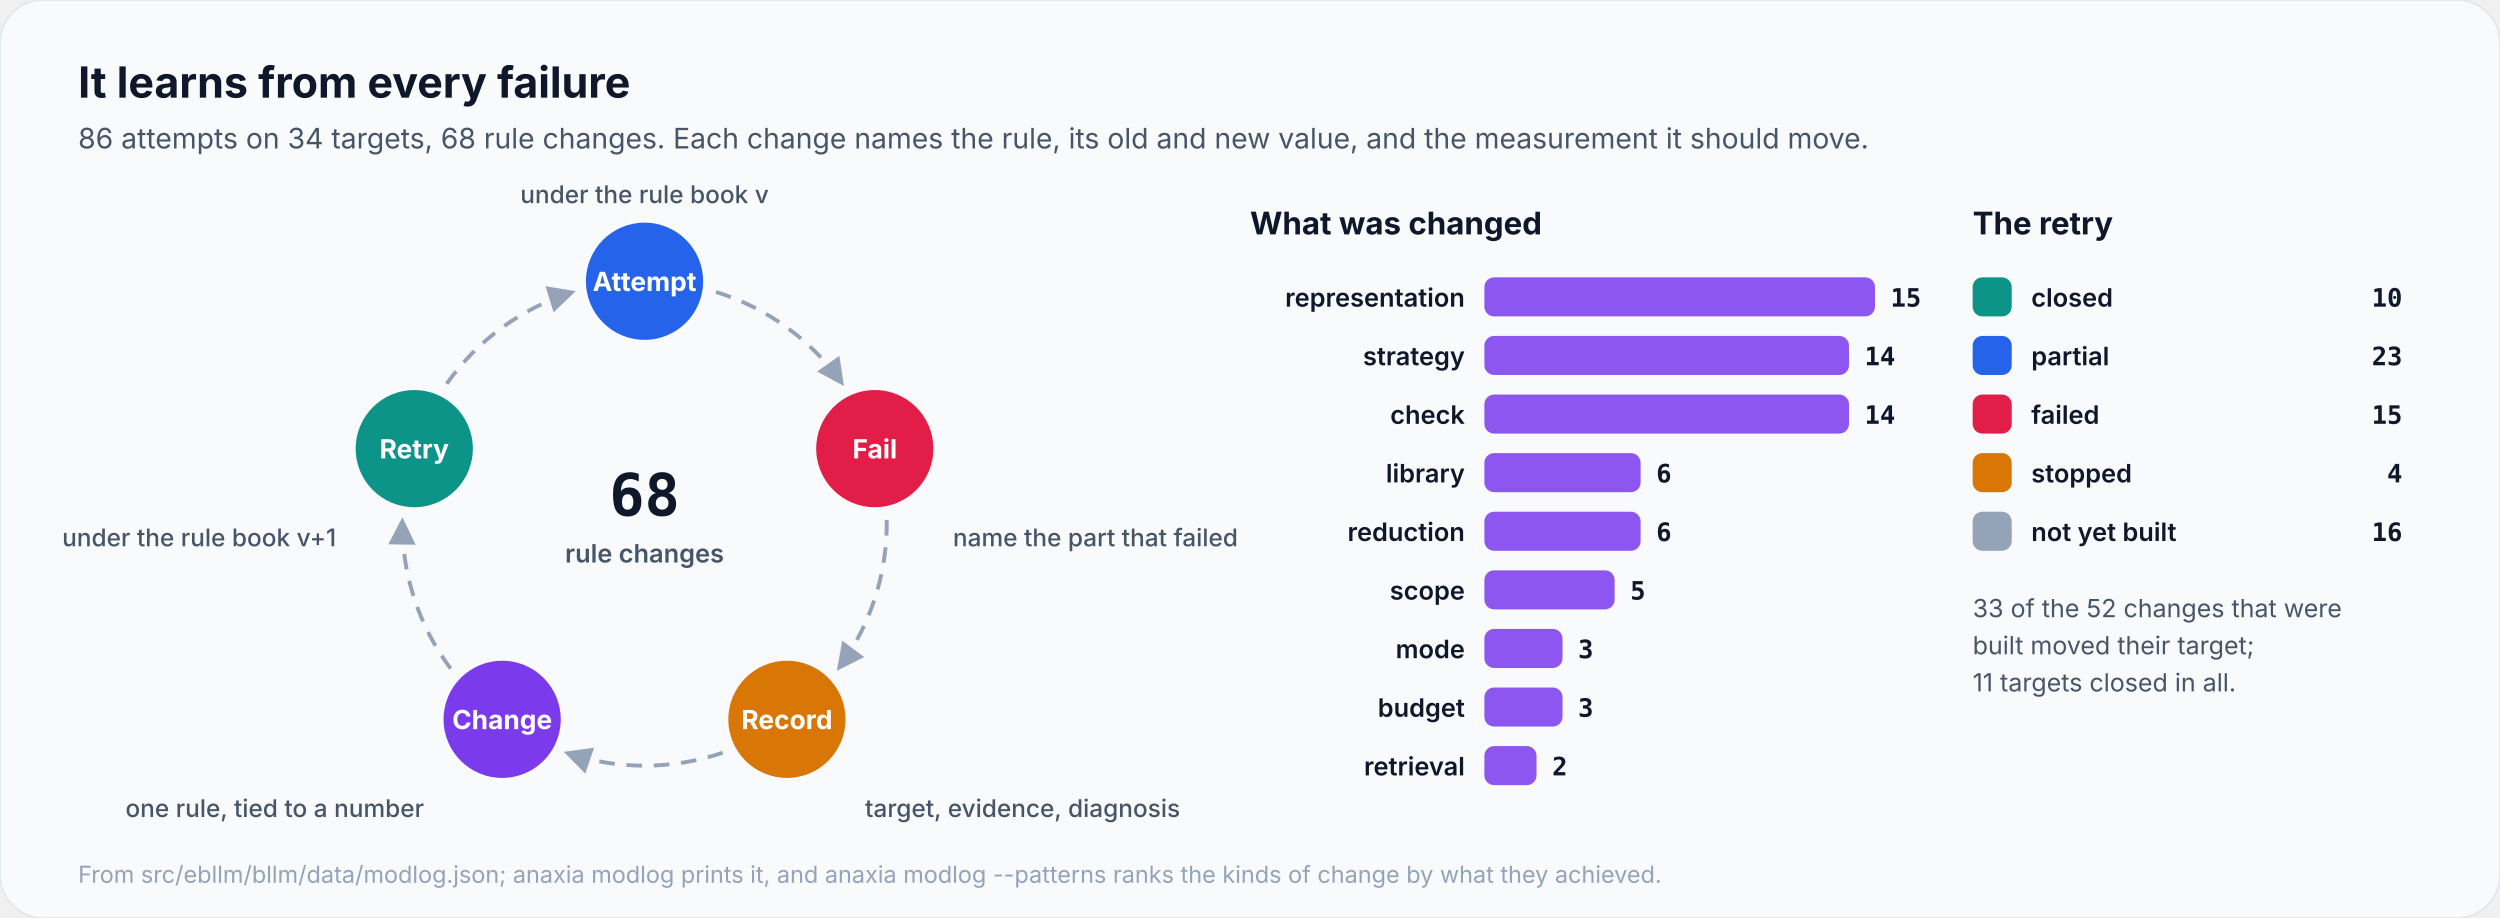
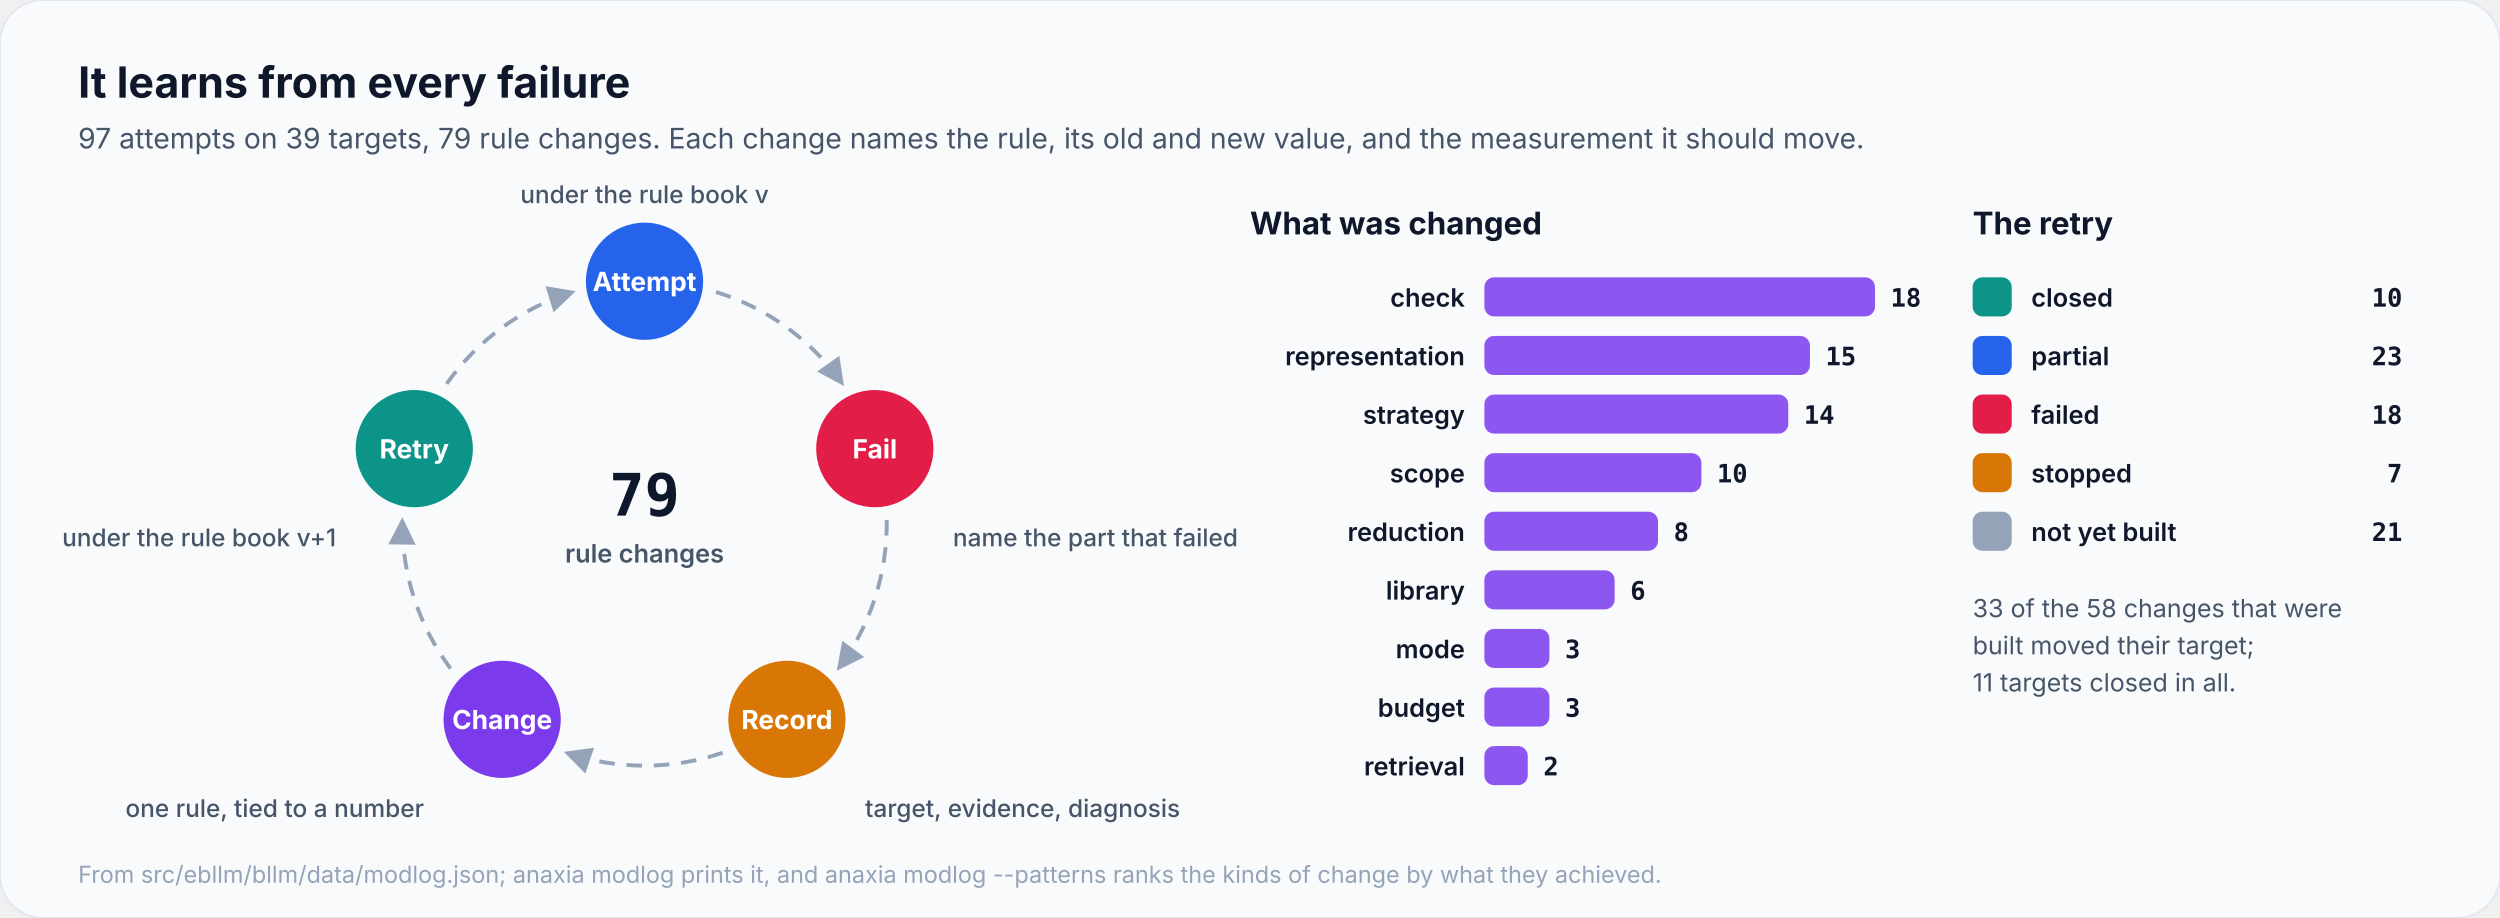
<svg xmlns="http://www.w3.org/2000/svg" viewBox="0 0 1280 470" width="1280" height="470" role="img" aria-label="The learn-from-failure loop of Anaxia and what its changes did">
  <style>@keyframes flow{to{stroke-dashoffset:-28}}@keyframes pulse{0%,100%{transform:scale(1)}50%{transform:scale(1.12)}}@keyframes rise{from{transform:scaleX(0)}to{transform:scaleX(1)}}[marker-end]{stroke-dasharray:8 6;animation:flow 1.4s linear infinite}.pulse{transform-box:fill-box;transform-origin:center;animation:pulse 2.4s ease-in-out infinite}.rise{transform-box:fill-box;transform-origin:left;animation:rise 1.8s cubic-bezier(.2,.8,.2,1) both}@keyframes draw{from{stroke-dashoffset:1}to{stroke-dashoffset:0}}.draw{stroke-dasharray:1;stroke-dashoffset:1;animation:draw 1.1s cubic-bezier(.4,0,.2,1) forwards}@keyframes orbit{to{transform:rotate(360deg)}}.orbit{transform-box:fill-box;transform-origin:center;animation:orbit 12s linear infinite}@keyframes grow{from{transform:scaleY(0)}to{transform:scaleY(1)}}.grow{transform-box:fill-box;transform-origin:bottom;animation:grow 1.6s cubic-bezier(.2,.8,.2,1) both}@keyframes fade{from{opacity:0;transform:translateY(10px)}to{opacity:1;transform:none}}.fade{animation:fade .9s cubic-bezier(.2,.8,.2,1) both}@keyframes ping{0%{opacity:.7;transform:scale(1)}100%{opacity:0;transform:scale(2.6)}}.ping{transform-box:fill-box;transform-origin:center;animation:ping 2.2s cubic-bezier(0,0,.2,1) infinite}@keyframes sweep{0%,55%{transform:translateX(-100%)}100%{transform:translateX(100%)}}.sweep{transform-box:fill-box;animation:sweep 7s ease-in-out infinite}@keyframes march{to{stroke-dashoffset:-24}}.march{stroke-dasharray:3 9;animation:march 2s linear infinite}</style>
  <style>@media (prefers-reduced-motion:reduce){*{animation:none!important}.draw{stroke-dashoffset:0!important}.ping,.sweep{display:none}}</style>
  <defs>
    <marker id="ar" viewBox="0 0 10 10" refX="9" refY="5" markerWidth="7" markerHeight="7" orient="auto-start-reverse">
      <path d="M0,0 L10,5 L0,10 z" fill="#94a3b8" />
    </marker>
  </defs>
  <rect width="1280" height="470" rx="22" fill="#f8fafc" stroke="#e2e8f0" />
  <text x="40.0" y="50.0" font-family="Inter, 'Segoe UI', Roboto, Helvetica, Arial, sans-serif" font-size="22" font-weight="700" fill="#0f172a" text-anchor="start">It learns from every failure</text>
-   <text x="40.0" y="76.0" font-family="Inter, 'Segoe UI', Roboto, Helvetica, Arial, sans-serif" font-size="14.5" font-weight="400" fill="#475569" text-anchor="start">86 attempts on 34 targets, 68 rule changes. Each change names the rule, its old and new value, and the measurement it should move.</text>
+   <text x="40.0" y="76.0" font-family="Inter, 'Segoe UI', Roboto, Helvetica, Arial, sans-serif" font-size="14.5" font-weight="400" fill="#475569" text-anchor="start">97 attempts on 39 targets, 79 rule changes. Each change names the rule, its old and new value, and the measurement it should move.</text>
  <path d="M366.6,149.5 A124,124 0 0 1 431.3,196.5" fill="none" stroke="#94a3b8" stroke-width="2" marker-end="url(#ar)" />
  <path d="M454.0,266.2 A124,124 0 0 1 429.3,342.3" fill="none" stroke="#94a3b8" stroke-width="2" marker-end="url(#ar)" />
  <path d="M370.0,385.4 A124,124 0 0 1 290.0,385.4" fill="none" stroke="#94a3b8" stroke-width="2" marker-end="url(#ar)" />
  <path d="M230.7,342.3 A124,124 0 0 1 206.0,266.2" fill="none" stroke="#94a3b8" stroke-width="2" marker-end="url(#ar)" />
  <path d="M228.7,196.5 A124,124 0 0 1 293.4,149.5" fill="none" stroke="#94a3b8" stroke-width="2" marker-end="url(#ar)" />
  <circle class="pulse" cx="330.0" cy="144.0" r="30" fill="#2563eb" style="animation-delay:0.00s" />
  <text x="330.0" y="149.0" font-family="Inter, 'Segoe UI', Roboto, Helvetica, Arial, sans-serif" font-size="13.5" font-weight="700" fill="#ffffff" text-anchor="middle">Attempt</text>
  <text x="330.0" y="104.0" font-family="Inter, 'Segoe UI', Roboto, Helvetica, Arial, sans-serif" font-size="12.5" font-weight="500" fill="#475569" text-anchor="middle">under the rule book v</text>
  <circle class="pulse" cx="447.9" cy="229.7" r="30" fill="#e11d48" style="animation-delay:0.48s" />
  <text x="447.9" y="234.7" font-family="Inter, 'Segoe UI', Roboto, Helvetica, Arial, sans-serif" font-size="13.5" font-weight="700" fill="#ffffff" text-anchor="middle">Fail</text>
  <text x="487.9" y="279.7" font-family="Inter, 'Segoe UI', Roboto, Helvetica, Arial, sans-serif" font-size="12.5" font-weight="500" fill="#475569" text-anchor="start">name the part that failed</text>
  <circle class="pulse" cx="402.9" cy="368.3" r="30" fill="#d97706" style="animation-delay:0.96s" />
  <text x="402.9" y="373.3" font-family="Inter, 'Segoe UI', Roboto, Helvetica, Arial, sans-serif" font-size="13.5" font-weight="700" fill="#ffffff" text-anchor="middle">Record</text>
  <text x="442.9" y="418.3" font-family="Inter, 'Segoe UI', Roboto, Helvetica, Arial, sans-serif" font-size="12.5" font-weight="500" fill="#475569" text-anchor="start">target, evidence, diagnosis</text>
  <circle class="pulse" cx="257.1" cy="368.3" r="30" fill="#7c3aed" style="animation-delay:1.44s" />
  <text x="257.1" y="373.3" font-family="Inter, 'Segoe UI', Roboto, Helvetica, Arial, sans-serif" font-size="13.5" font-weight="700" fill="#ffffff" text-anchor="middle">Change</text>
  <text x="217.1" y="418.3" font-family="Inter, 'Segoe UI', Roboto, Helvetica, Arial, sans-serif" font-size="12.5" font-weight="500" fill="#475569" text-anchor="end">one rule, tied to a number</text>
  <circle class="pulse" cx="212.1" cy="229.7" r="30" fill="#0d9488" style="animation-delay:1.92s" />
  <text x="212.1" y="234.7" font-family="Inter, 'Segoe UI', Roboto, Helvetica, Arial, sans-serif" font-size="13.5" font-weight="700" fill="#ffffff" text-anchor="middle">Retry</text>
  <text x="172.1" y="279.7" font-family="Inter, 'Segoe UI', Roboto, Helvetica, Arial, sans-serif" font-size="12.5" font-weight="500" fill="#475569" text-anchor="end">under the rule book v+1</text>
-   <text x="330.0" y="264.0" font-family="'JetBrains Mono', 'SFMono-Regular', Menlo, Consolas, monospace" font-size="30" font-weight="700" fill="#0f172a" text-anchor="middle">68</text>
+   <text x="330.0" y="264.0" font-family="'JetBrains Mono', 'SFMono-Regular', Menlo, Consolas, monospace" font-size="30" font-weight="700" fill="#0f172a" text-anchor="middle">79</text>
  <text x="330.0" y="288.0" font-family="Inter, 'Segoe UI', Roboto, Helvetica, Arial, sans-serif" font-size="13" font-weight="600" fill="#475569" text-anchor="middle">rule changes</text>
  <text x="640.0" y="120.0" font-family="Inter, 'Segoe UI', Roboto, Helvetica, Arial, sans-serif" font-size="16" font-weight="700" fill="#0f172a" text-anchor="start">What was changed</text>
-   <text x="750.0" y="157.0" font-family="Inter, 'Segoe UI', Roboto, Helvetica, Arial, sans-serif" font-size="13" font-weight="600" fill="#0f172a" text-anchor="end">representation</text>
+   <text x="750.0" y="157.0" font-family="Inter, 'Segoe UI', Roboto, Helvetica, Arial, sans-serif" font-size="13" font-weight="600" fill="#0f172a" text-anchor="end">check</text>
  <rect class="rise" x="760" y="142" width="200.0" height="20" rx="5" fill="#7c3aed" fill-opacity="0.85" style="animation-delay:0.00s" />
-   <text x="968.0" y="157.0" font-family="'JetBrains Mono', 'SFMono-Regular', Menlo, Consolas, monospace" font-size="13" font-weight="700" fill="#0f172a" text-anchor="start">15</text>
-   <text x="750.0" y="187.0" font-family="Inter, 'Segoe UI', Roboto, Helvetica, Arial, sans-serif" font-size="13" font-weight="600" fill="#0f172a" text-anchor="end">strategy</text>
-   <rect class="rise" x="760" y="172" width="186.7" height="20" rx="5" fill="#7c3aed" fill-opacity="0.85" style="animation-delay:0.12s" />
-   <text x="954.7" y="187.0" font-family="'JetBrains Mono', 'SFMono-Regular', Menlo, Consolas, monospace" font-size="13" font-weight="700" fill="#0f172a" text-anchor="start">14</text>
-   <text x="750.0" y="217.0" font-family="Inter, 'Segoe UI', Roboto, Helvetica, Arial, sans-serif" font-size="13" font-weight="600" fill="#0f172a" text-anchor="end">check</text>
-   <rect class="rise" x="760" y="202" width="186.7" height="20" rx="5" fill="#7c3aed" fill-opacity="0.85" style="animation-delay:0.24s" />
-   <text x="954.7" y="217.0" font-family="'JetBrains Mono', 'SFMono-Regular', Menlo, Consolas, monospace" font-size="13" font-weight="700" fill="#0f172a" text-anchor="start">14</text>
-   <text x="750.0" y="247.0" font-family="Inter, 'Segoe UI', Roboto, Helvetica, Arial, sans-serif" font-size="13" font-weight="600" fill="#0f172a" text-anchor="end">library</text>
-   <rect class="rise" x="760" y="232" width="80.0" height="20" rx="5" fill="#7c3aed" fill-opacity="0.85" style="animation-delay:0.36s" />
-   <text x="848.0" y="247.0" font-family="'JetBrains Mono', 'SFMono-Regular', Menlo, Consolas, monospace" font-size="13" font-weight="700" fill="#0f172a" text-anchor="start">6</text>
+   <text x="968.0" y="157.0" font-family="'JetBrains Mono', 'SFMono-Regular', Menlo, Consolas, monospace" font-size="13" font-weight="700" fill="#0f172a" text-anchor="start">18</text>
+   <text x="750.0" y="187.0" font-family="Inter, 'Segoe UI', Roboto, Helvetica, Arial, sans-serif" font-size="13" font-weight="600" fill="#0f172a" text-anchor="end">representation</text>
+   <rect class="rise" x="760" y="172" width="166.7" height="20" rx="5" fill="#7c3aed" fill-opacity="0.85" style="animation-delay:0.12s" />
+   <text x="934.7" y="187.0" font-family="'JetBrains Mono', 'SFMono-Regular', Menlo, Consolas, monospace" font-size="13" font-weight="700" fill="#0f172a" text-anchor="start">15</text>
+   <text x="750.0" y="217.0" font-family="Inter, 'Segoe UI', Roboto, Helvetica, Arial, sans-serif" font-size="13" font-weight="600" fill="#0f172a" text-anchor="end">strategy</text>
+   <rect class="rise" x="760" y="202" width="155.6" height="20" rx="5" fill="#7c3aed" fill-opacity="0.85" style="animation-delay:0.24s" />
+   <text x="923.6" y="217.0" font-family="'JetBrains Mono', 'SFMono-Regular', Menlo, Consolas, monospace" font-size="13" font-weight="700" fill="#0f172a" text-anchor="start">14</text>
+   <text x="750.0" y="247.0" font-family="Inter, 'Segoe UI', Roboto, Helvetica, Arial, sans-serif" font-size="13" font-weight="600" fill="#0f172a" text-anchor="end">scope</text>
+   <rect class="rise" x="760" y="232" width="111.1" height="20" rx="5" fill="#7c3aed" fill-opacity="0.85" style="animation-delay:0.36s" />
+   <text x="879.1" y="247.0" font-family="'JetBrains Mono', 'SFMono-Regular', Menlo, Consolas, monospace" font-size="13" font-weight="700" fill="#0f172a" text-anchor="start">10</text>
  <text x="750.0" y="277.0" font-family="Inter, 'Segoe UI', Roboto, Helvetica, Arial, sans-serif" font-size="13" font-weight="600" fill="#0f172a" text-anchor="end">reduction</text>
-   <rect class="rise" x="760" y="262" width="80.0" height="20" rx="5" fill="#7c3aed" fill-opacity="0.85" style="animation-delay:0.48s" />
-   <text x="848.0" y="277.0" font-family="'JetBrains Mono', 'SFMono-Regular', Menlo, Consolas, monospace" font-size="13" font-weight="700" fill="#0f172a" text-anchor="start">6</text>
-   <text x="750.0" y="307.0" font-family="Inter, 'Segoe UI', Roboto, Helvetica, Arial, sans-serif" font-size="13" font-weight="600" fill="#0f172a" text-anchor="end">scope</text>
+   <rect class="rise" x="760" y="262" width="88.9" height="20" rx="5" fill="#7c3aed" fill-opacity="0.85" style="animation-delay:0.48s" />
+   <text x="856.9" y="277.0" font-family="'JetBrains Mono', 'SFMono-Regular', Menlo, Consolas, monospace" font-size="13" font-weight="700" fill="#0f172a" text-anchor="start">8</text>
+   <text x="750.0" y="307.0" font-family="Inter, 'Segoe UI', Roboto, Helvetica, Arial, sans-serif" font-size="13" font-weight="600" fill="#0f172a" text-anchor="end">library</text>
  <rect class="rise" x="760" y="292" width="66.7" height="20" rx="5" fill="#7c3aed" fill-opacity="0.85" style="animation-delay:0.60s" />
-   <text x="834.7" y="307.0" font-family="'JetBrains Mono', 'SFMono-Regular', Menlo, Consolas, monospace" font-size="13" font-weight="700" fill="#0f172a" text-anchor="start">5</text>
+   <text x="834.7" y="307.0" font-family="'JetBrains Mono', 'SFMono-Regular', Menlo, Consolas, monospace" font-size="13" font-weight="700" fill="#0f172a" text-anchor="start">6</text>
  <text x="750.0" y="337.0" font-family="Inter, 'Segoe UI', Roboto, Helvetica, Arial, sans-serif" font-size="13" font-weight="600" fill="#0f172a" text-anchor="end">mode</text>
-   <rect class="rise" x="760" y="322" width="40.0" height="20" rx="5" fill="#7c3aed" fill-opacity="0.85" style="animation-delay:0.72s" />
-   <text x="808.0" y="337.0" font-family="'JetBrains Mono', 'SFMono-Regular', Menlo, Consolas, monospace" font-size="13" font-weight="700" fill="#0f172a" text-anchor="start">3</text>
+   <rect class="rise" x="760" y="322" width="33.3" height="20" rx="5" fill="#7c3aed" fill-opacity="0.85" style="animation-delay:0.72s" />
+   <text x="801.3" y="337.0" font-family="'JetBrains Mono', 'SFMono-Regular', Menlo, Consolas, monospace" font-size="13" font-weight="700" fill="#0f172a" text-anchor="start">3</text>
  <text x="750.0" y="367.0" font-family="Inter, 'Segoe UI', Roboto, Helvetica, Arial, sans-serif" font-size="13" font-weight="600" fill="#0f172a" text-anchor="end">budget</text>
-   <rect class="rise" x="760" y="352" width="40.0" height="20" rx="5" fill="#7c3aed" fill-opacity="0.85" style="animation-delay:0.84s" />
-   <text x="808.0" y="367.0" font-family="'JetBrains Mono', 'SFMono-Regular', Menlo, Consolas, monospace" font-size="13" font-weight="700" fill="#0f172a" text-anchor="start">3</text>
+   <rect class="rise" x="760" y="352" width="33.3" height="20" rx="5" fill="#7c3aed" fill-opacity="0.85" style="animation-delay:0.84s" />
+   <text x="801.3" y="367.0" font-family="'JetBrains Mono', 'SFMono-Regular', Menlo, Consolas, monospace" font-size="13" font-weight="700" fill="#0f172a" text-anchor="start">3</text>
  <text x="750.0" y="397.0" font-family="Inter, 'Segoe UI', Roboto, Helvetica, Arial, sans-serif" font-size="13" font-weight="600" fill="#0f172a" text-anchor="end">retrieval</text>
-   <rect class="rise" x="760" y="382" width="26.7" height="20" rx="5" fill="#7c3aed" fill-opacity="0.85" style="animation-delay:0.96s" />
-   <text x="794.7" y="397.0" font-family="'JetBrains Mono', 'SFMono-Regular', Menlo, Consolas, monospace" font-size="13" font-weight="700" fill="#0f172a" text-anchor="start">2</text>
+   <rect class="rise" x="760" y="382" width="22.2" height="20" rx="5" fill="#7c3aed" fill-opacity="0.85" style="animation-delay:0.96s" />
+   <text x="790.2" y="397.0" font-family="'JetBrains Mono', 'SFMono-Regular', Menlo, Consolas, monospace" font-size="13" font-weight="700" fill="#0f172a" text-anchor="start">2</text>
  <text x="1010.0" y="120.0" font-family="Inter, 'Segoe UI', Roboto, Helvetica, Arial, sans-serif" font-size="16" font-weight="700" fill="#0f172a" text-anchor="start">The retry</text>
  <rect x="1010" y="142" width="20" height="20" rx="5" fill="#0d9488" />
  <text x="1040.0" y="157.0" font-family="Inter, 'Segoe UI', Roboto, Helvetica, Arial, sans-serif" font-size="13" font-weight="600" fill="#0f172a" text-anchor="start">closed</text>
  <text x="1230.0" y="157.0" font-family="'JetBrains Mono', 'SFMono-Regular', Menlo, Consolas, monospace" font-size="13" font-weight="700" fill="#0f172a" text-anchor="end">10</text>
  <rect x="1010" y="172" width="20" height="20" rx="5" fill="#2563eb" />
  <text x="1040.0" y="187.0" font-family="Inter, 'Segoe UI', Roboto, Helvetica, Arial, sans-serif" font-size="13" font-weight="600" fill="#0f172a" text-anchor="start">partial</text>
  <text x="1230.0" y="187.0" font-family="'JetBrains Mono', 'SFMono-Regular', Menlo, Consolas, monospace" font-size="13" font-weight="700" fill="#0f172a" text-anchor="end">23</text>
  <rect x="1010" y="202" width="20" height="20" rx="5" fill="#e11d48" />
  <text x="1040.0" y="217.0" font-family="Inter, 'Segoe UI', Roboto, Helvetica, Arial, sans-serif" font-size="13" font-weight="600" fill="#0f172a" text-anchor="start">failed</text>
-   <text x="1230.0" y="217.0" font-family="'JetBrains Mono', 'SFMono-Regular', Menlo, Consolas, monospace" font-size="13" font-weight="700" fill="#0f172a" text-anchor="end">15</text>
+   <text x="1230.0" y="217.0" font-family="'JetBrains Mono', 'SFMono-Regular', Menlo, Consolas, monospace" font-size="13" font-weight="700" fill="#0f172a" text-anchor="end">18</text>
  <rect x="1010" y="232" width="20" height="20" rx="5" fill="#d97706" />
  <text x="1040.0" y="247.0" font-family="Inter, 'Segoe UI', Roboto, Helvetica, Arial, sans-serif" font-size="13" font-weight="600" fill="#0f172a" text-anchor="start">stopped</text>
-   <text x="1230.0" y="247.0" font-family="'JetBrains Mono', 'SFMono-Regular', Menlo, Consolas, monospace" font-size="13" font-weight="700" fill="#0f172a" text-anchor="end">4</text>
+   <text x="1230.0" y="247.0" font-family="'JetBrains Mono', 'SFMono-Regular', Menlo, Consolas, monospace" font-size="13" font-weight="700" fill="#0f172a" text-anchor="end">7</text>
  <rect x="1010" y="262" width="20" height="20" rx="5" fill="#94a3b8" />
  <text x="1040.0" y="277.0" font-family="Inter, 'Segoe UI', Roboto, Helvetica, Arial, sans-serif" font-size="13" font-weight="600" fill="#0f172a" text-anchor="start">not yet built</text>
-   <text x="1230.0" y="277.0" font-family="'JetBrains Mono', 'SFMono-Regular', Menlo, Consolas, monospace" font-size="13" font-weight="700" fill="#0f172a" text-anchor="end">16</text>
-   <text x="1010.0" y="316.0" font-family="Inter, 'Segoe UI', Roboto, Helvetica, Arial, sans-serif" font-size="12.8" font-weight="400" fill="#475569" text-anchor="start">33 of the 52 changes that were</text>
+   <text x="1230.0" y="277.0" font-family="'JetBrains Mono', 'SFMono-Regular', Menlo, Consolas, monospace" font-size="13" font-weight="700" fill="#0f172a" text-anchor="end">21</text>
+   <text x="1010.0" y="316.0" font-family="Inter, 'Segoe UI', Roboto, Helvetica, Arial, sans-serif" font-size="12.8" font-weight="400" fill="#475569" text-anchor="start">33 of the 58 changes that were</text>
  <text x="1010.0" y="335.0" font-family="Inter, 'Segoe UI', Roboto, Helvetica, Arial, sans-serif" font-size="12.8" font-weight="400" fill="#475569" text-anchor="start">built moved their target;</text>
  <text x="1010.0" y="354.0" font-family="Inter, 'Segoe UI', Roboto, Helvetica, Arial, sans-serif" font-size="12.8" font-weight="400" fill="#475569" text-anchor="start">11 targets closed in all.</text>
  <text x="40.0" y="452.0" font-family="Inter, 'Segoe UI', Roboto, Helvetica, Arial, sans-serif" font-size="12" font-weight="400" fill="#94a3b8" text-anchor="start">From src/ebllm/bllm/data/modlog.json; anaxia modlog prints it, and anaxia modlog --patterns ranks the kinds of change by what they achieved.</text>
</svg>
